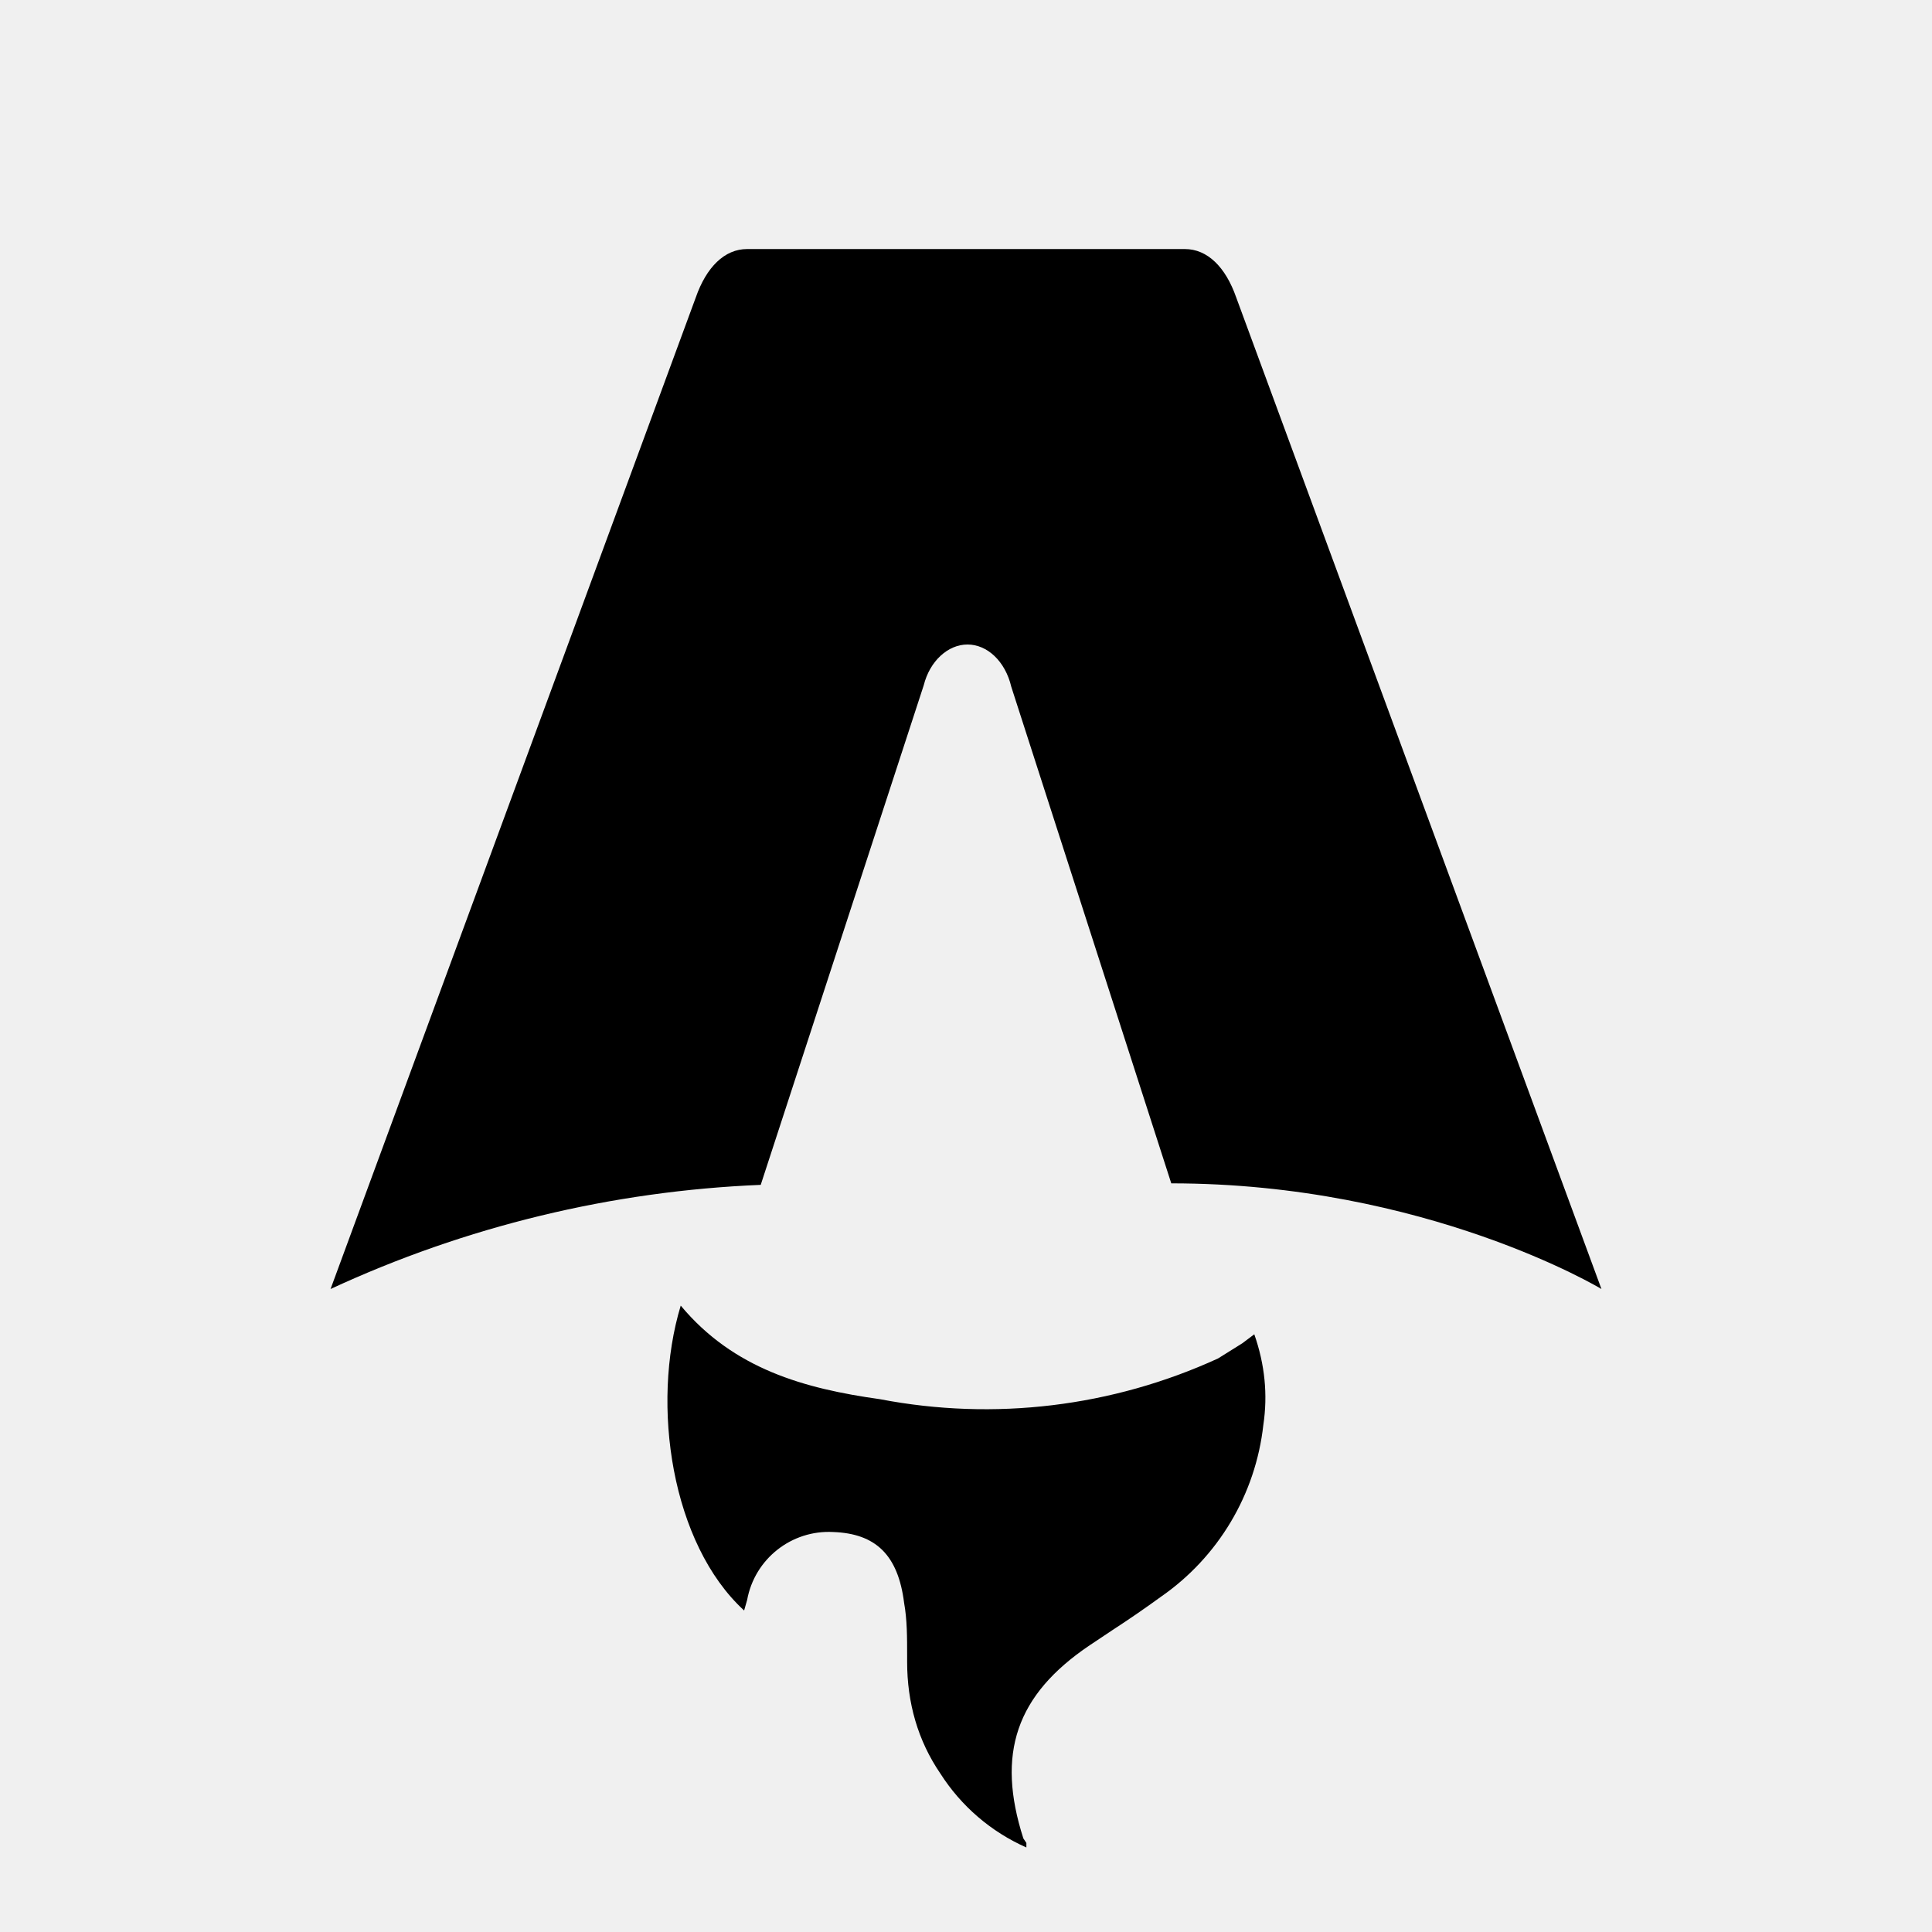
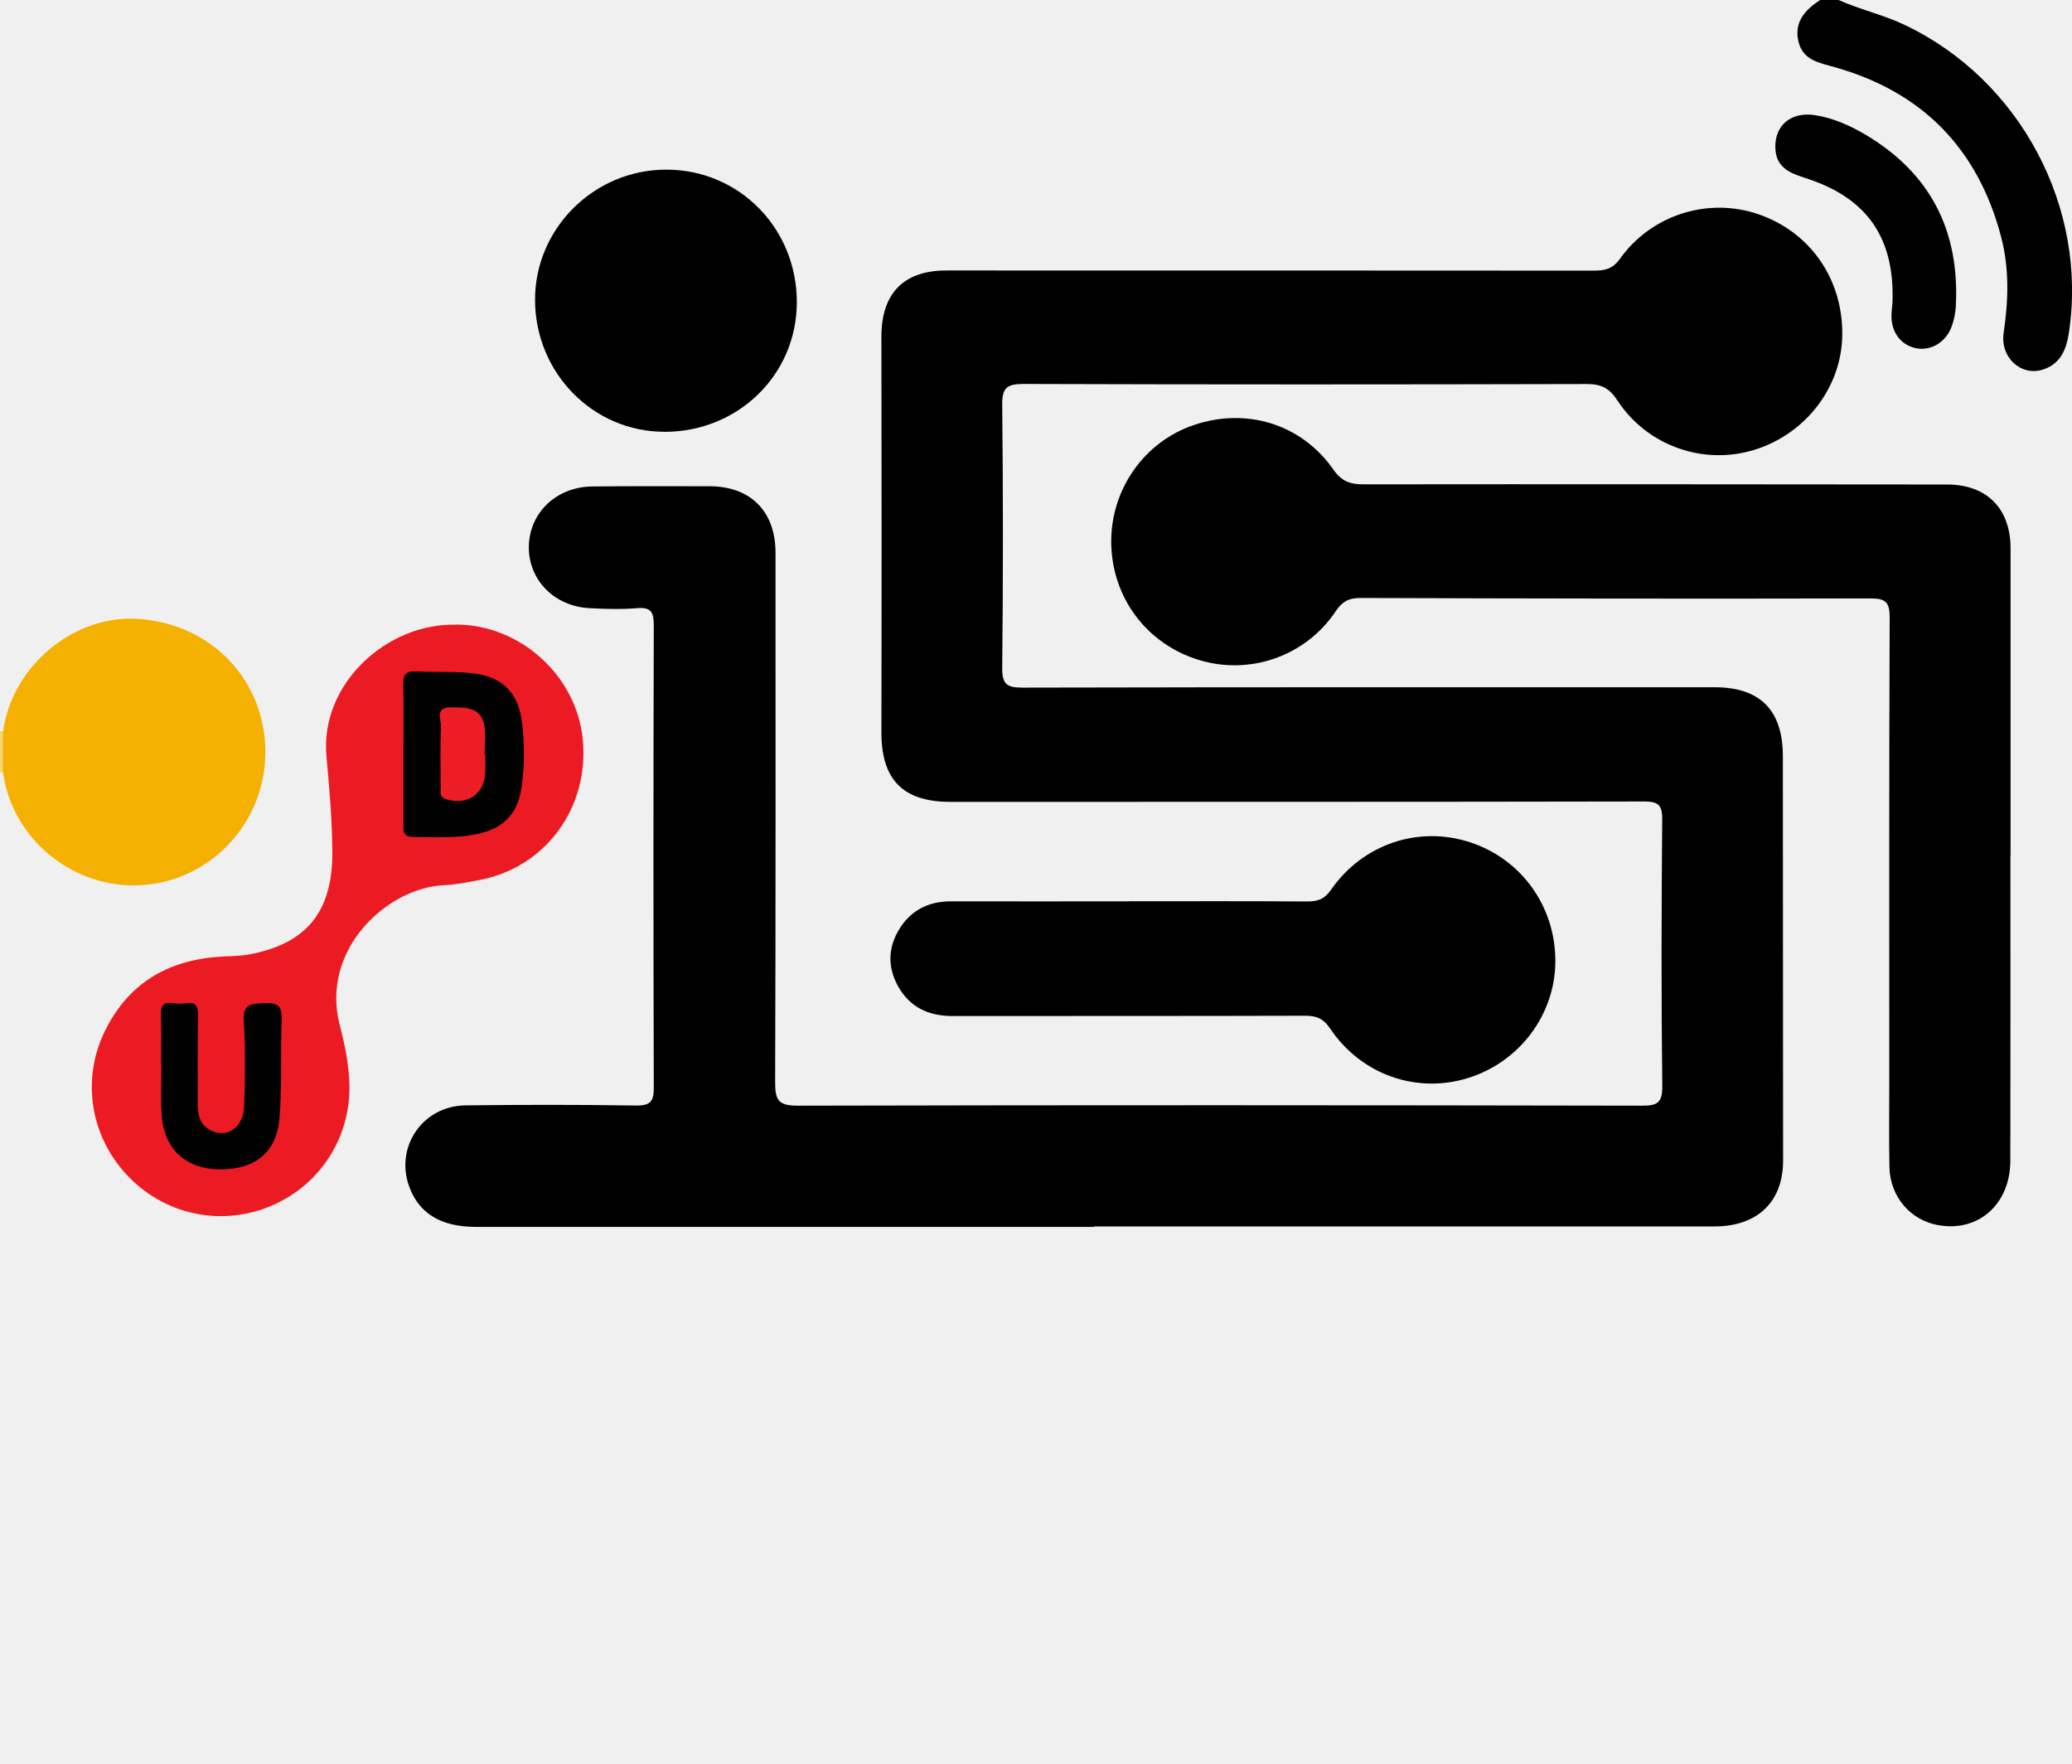
- <svg xmlns="http://www.w3.org/2000/svg" fill="none" viewBox="0 0 128 128">
-   <path d="M50.4 78.5a75.1 75.1 0 0 0-28.5 6.9l24.2-65.7c.7-2 1.9-3.2 3.4-3.2h29c1.5 0 2.7 1.2 3.4 3.2l24.2 65.7s-11.6-7-28.5-7L67 45.5c-.4-1.7-1.6-2.8-2.9-2.8-1.3 0-2.5 1.1-2.9 2.7L50.4 78.5Zm-1.1 28.2Zm-4.2-20.2c-2 6.6-.6 15.8 4.2 20.2a17.5 17.5 0 0 1 .2-.7 5.5 5.5 0 0 1 5.7-4.5c2.8.1 4.3 1.5 4.7 4.7.2 1.1.2 2.3.2 3.5v.4c0 2.7.7 5.2 2.2 7.4a13 13 0 0 0 5.7 4.9v-.3l-.2-.3c-1.8-5.6-.5-9.5 4.4-12.8l1.5-1a73 73 0 0 0 3.2-2.2 16 16 0 0 0 6.8-11.4c.3-2 .1-4-.6-6l-.8.6-1.6 1a37 37 0 0 1-22.4 2.7c-5-.7-9.7-2-13.2-6.2Z" />
-   <style>
-         path { fill: #000; }
-         @media (prefers-color-scheme: dark) {
-             path { fill: #FFF; }
-         }
-     </style>
+ <svg xmlns="http://www.w3.org/2000/svg" width="270.46" height="230.12">
+   <g class="layer">
+     <path class="cls-3" d="m239.99,0c2.8,1.25 5.82,1.92 8.61,3.24c15.06,7.14 23.97,23.82 21.44,40.27c-0.33,2.17 -1.14,4.04 -3.44,4.74c-2.81,0.86 -5.54,-1.6 -5.06,-4.83c0.63,-4.24 0.75,-8.42 -0.35,-12.58c-3.04,-11.46 -10.27,-18.84 -21.66,-22.06c-2.03,-0.58 -4.17,-0.88 -4.77,-3.33c-0.62,-2.57 0.86,-4.17 2.83,-5.45l2.4,0z" id="svg_1" />
+     <path d="m0.4,100.82l-0.2,0l-0.19,-0.07l0,-5.28c0.13,-0.06 0.26,-0.08 0.4,-0.06c1.2,1.8 1.21,3.61 0,5.41l-0.01,0z" fill="#f8d373" id="svg_2" />
+     <path class="cls-3" d="m142.82,160.12l-80.71,0c-4.58,0 -7.47,-1.79 -8.72,-5.33c-1.83,-5.16 1.81,-10.46 7.36,-10.53c7.42,-0.09 14.85,-0.1 22.27,0.02c1.95,0.03 2.33,-0.6 2.32,-2.42c-0.06,-20.07 -0.06,-40.14 0,-60.21c0,-1.72 -0.31,-2.44 -2.19,-2.28c-2.06,0.17 -4.15,0.11 -6.22,0c-4.59,-0.25 -7.94,-3.69 -7.9,-8c0.05,-4.42 3.55,-7.82 8.25,-7.88c5.11,-0.06 10.22,-0.03 15.33,-0.03c5.35,0 8.62,3.27 8.62,8.68c0,23.03 0.03,46.06 -0.05,69.08c0,2.3 0.37,3.09 2.94,3.08c36.72,-0.09 73.45,-0.07 110.17,0c1.99,0 2.72,-0.31 2.69,-2.57c-0.14,-11.59 -0.11,-23.19 -0.01,-34.78c0.02,-1.95 -0.56,-2.35 -2.4,-2.35c-30.18,0.06 -60.35,0.04 -90.53,0.05c-6.19,0 -9.01,-2.92 -8.99,-9.12c0.04,-17.19 0.03,-34.38 0,-51.57c0,-5.63 2.85,-8.65 8.45,-8.66c28.18,0 56.36,0 84.54,0.02c1.42,0 2.45,-0.2 3.4,-1.53c4.12,-5.78 11.54,-8.08 18.09,-5.83c6.78,2.33 11.05,8.49 10.94,15.81c-0.09,6.78 -4.78,12.87 -11.48,14.94c-6.62,2.04 -13.98,-0.5 -17.86,-6.44c-1.06,-1.63 -2.14,-2.16 -4.01,-2.15c-24.51,0.06 -49.02,0.07 -73.53,-0.01c-2.17,0 -2.8,0.51 -2.77,2.75c0.12,11.43 0.12,22.87 0,34.3c-0.02,2.21 0.66,2.58 2.68,2.58c30.1,-0.07 60.19,-0.05 90.29,-0.05c5.96,0 8.92,2.98 8.93,9.01c0.02,17.59 0.02,35.18 0.03,52.77c0,5.36 -3.33,8.59 -8.98,8.59c-26.98,0.01 -53.97,0 -80.95,0l0,0.06z" id="svg_3" />
+     <path class="cls-3" d="m262.42,111.66c0,13.27 0.02,26.54 -0.01,39.82c-0.01,5.69 -4.17,9.35 -9.42,8.41c-3.65,-0.65 -6.29,-3.74 -6.36,-7.61c-0.07,-3.6 -0.02,-7.2 -0.02,-10.79c0,-20.31 -0.03,-40.61 0.05,-60.92c0,-2.04 -0.57,-2.47 -2.52,-2.47c-22.19,0.05 -44.38,0.02 -66.57,-0.06c-1.54,0 -2.38,0.48 -3.24,1.76c-3.92,5.86 -11.24,8.38 -17.9,6.31c-6.78,-2.1 -11.27,-8.12 -11.38,-15.22c-0.1,-6.96 4.27,-13.22 10.78,-15.42c6.9,-2.33 14.07,-0.13 18.23,5.83c1.07,1.53 2.19,1.91 3.92,1.91c25.38,-0.03 50.77,0 76.15,0.02c5.22,0 8.32,3.15 8.31,8.37c-0.01,13.35 0,26.7 0,40.05l-0.03,0l0.01,0.01z" id="svg_4" />
+     <path class="cls-3" d="m147.37,117.62c7.74,0 15.49,-0.03 23.23,0.03c1.4,0.01 2.29,-0.3 3.14,-1.53c4.15,-5.98 11.45,-8.4 18.17,-6.19c6.77,2.23 11.2,8.5 11.11,15.69c-0.09,6.85 -4.69,12.96 -11.33,15.05c-6.75,2.12 -13.99,-0.38 -18.07,-6.44c-0.89,-1.33 -1.82,-1.68 -3.31,-1.67c-15.33,0.05 -30.65,0.02 -45.98,0.04c-3.14,0 -5.61,-1.16 -7.14,-3.95c-1.38,-2.52 -1.26,-5.1 0.27,-7.51s3.82,-3.51 6.67,-3.51c7.74,0.02 15.49,0 23.23,0l0.01,-0.01z" id="svg_5" />
+     <path d="m59.52,81.51c8.37,0 15.74,6.66 16.55,14.98c0.88,8.94 -4.9,16.78 -13.55,18.37c-1.49,0.27 -2.99,0.6 -4.49,0.66c-7.44,0.28 -16.24,8.38 -13.69,18.22c0.65,2.52 1.2,5.12 1.27,7.79c0.17,6.92 -3.82,13.15 -10.25,15.86c-6.55,2.76 -14,1.13 -18.86,-4.11c-4.75,-5.14 -5.86,-12.48 -2.82,-18.7c3.02,-6.17 8.09,-9.22 14.83,-9.71c1.35,-0.1 2.73,-0.07 4.05,-0.32c7.45,-1.4 10.88,-5.55 10.82,-13.42c-0.03,-4.15 -0.39,-8.3 -0.77,-12.43c-0.87,-9.42 7.89,-17.42 16.92,-17.17l-0.01,-0.02z" fill="#ec1b23" id="svg_6" />
+     <path d="m0.4,100.82l0,-5.41c1.22,-8.55 9.28,-15.22 17.69,-14.64c9.55,0.66 16.56,8.04 16.55,17.43c-0.01,9.14 -7.12,16.76 -16.15,17.32c-8.87,0.55 -16.91,-5.98 -18.09,-14.69l0,-0.01z" fill="#f5b101" id="svg_7" />
+     <path class="cls-3" d="m86.78,56.35c-9.34,0.03 -16.91,-7.66 -16.94,-17.19c-0.03,-9.34 7.71,-17.03 17.14,-17.02c9.52,0 17.06,7.68 17.03,17.34c-0.03,9.41 -7.62,16.85 -17.23,16.88l0,-0.01zm160.25,-16.91c0.29,-8.35 -3.29,-13.48 -10.91,-16.05c-2.04,-0.69 -4.26,-1.22 -4.38,-4.02c-0.13,-2.99 2.03,-4.83 5.18,-4.34c2.39,0.38 4.58,1.35 6.64,2.58c8.51,5.07 12.27,12.64 11.73,22.44c-0.05,0.86 -0.24,1.75 -0.54,2.57c-0.77,2.09 -2.77,3.24 -4.7,2.81c-2.02,-0.44 -3.26,-2.19 -3.15,-4.45c0.03,-0.64 0.11,-1.27 0.13,-1.55l0,0.01zm-22.77,8.73c-2.7,-0.03 -4.74,-2.14 -4.78,-4.93c-0.03,-2.76 2.24,-4.97 5.05,-4.91c2.67,0.06 4.84,2.29 4.81,4.94c-0.03,2.8 -2.25,4.94 -5.08,4.91l0,-0.01zm-63.2,17.59c2.67,-0.04 4.89,2.1 4.96,4.77c0.07,2.8 -2.06,5.04 -4.88,5.12c-2.69,0.08 -4.97,-2.23 -4.96,-5.04c0.01,-2.67 2.17,-4.81 4.89,-4.85l-0.01,0zm25.86,64.39c-2.82,0.02 -4.92,-2.14 -4.89,-5.02c0.03,-2.68 2.19,-4.79 4.91,-4.8c2.66,-0.01 4.9,2.17 4.94,4.81c0.05,2.79 -2.13,4.99 -4.96,5.01z" id="svg_8" />
+     <path class="cls-4" d="m52.66,98.3c0,-2.96 0.06,-5.92 -0.03,-8.87c-0.04,-1.3 0.28,-1.89 1.7,-1.81c2.47,0.14 4.96,-0.03 7.41,0.25c3.92,0.45 5.98,2.63 6.42,6.54c0.31,2.79 0.32,5.58 -0.08,8.37c-0.47,3.27 -2.21,5.2 -5.37,5.97c-2.91,0.71 -5.87,0.48 -8.82,0.48c-1.37,0 -1.24,-0.92 -1.23,-1.81l0,-9.11l0,-0.01zm-31.64,40.53c0,-2.15 0.07,-4.31 -0.02,-6.46c-0.08,-1.98 1.33,-1.44 2.29,-1.37c0.98,0.07 2.58,-0.81 2.55,1.37c-0.05,3.83 -0.04,7.66 -0.03,11.49c0,1.38 0.13,2.75 1.49,3.55c2.13,1.26 4.46,-0.13 4.56,-2.94c0.14,-3.74 0.18,-7.51 -0.04,-11.24c-0.14,-2.36 1.09,-2.21 2.73,-2.32c1.87,-0.12 2.29,0.55 2.22,2.29c-0.17,4.22 0.05,8.47 -0.28,12.67c-0.36,4.56 -3.25,6.82 -7.93,6.74c-4.33,-0.07 -7.17,-2.69 -7.46,-7.09c-0.15,-2.22 -0.03,-4.47 -0.03,-6.7l-0.05,0l0,0.01z" id="svg_9" />
+     <path class="cls-3" d="m92.14,39.25c-0.02,3 -2.33,5.29 -5.32,5.27c-2.81,-0.02 -5.05,-2.32 -5.1,-5.26c-0.05,-2.91 2.38,-5.32 5.34,-5.27c2.84,0.05 5.1,2.39 5.08,5.25l0,0.01z" id="svg_10" />
+     <path d="m63.34,98.44c0,0.79 0.03,1.59 0,2.38c-0.11,2.83 -2.38,4.34 -5.12,3.48c-0.92,-0.29 -0.68,-0.95 -0.69,-1.53c-0.02,-2.62 -0.08,-5.25 0.03,-7.87c0.04,-0.97 -0.84,-2.63 1.31,-2.59c1.84,0.04 3.87,-0.1 4.34,2.32c0.24,1.22 0.04,2.53 0.04,3.8l0.09,0l0,0.01z" fill="#ed1d25" id="svg_11-wsff" />
+   </g>
</svg>
